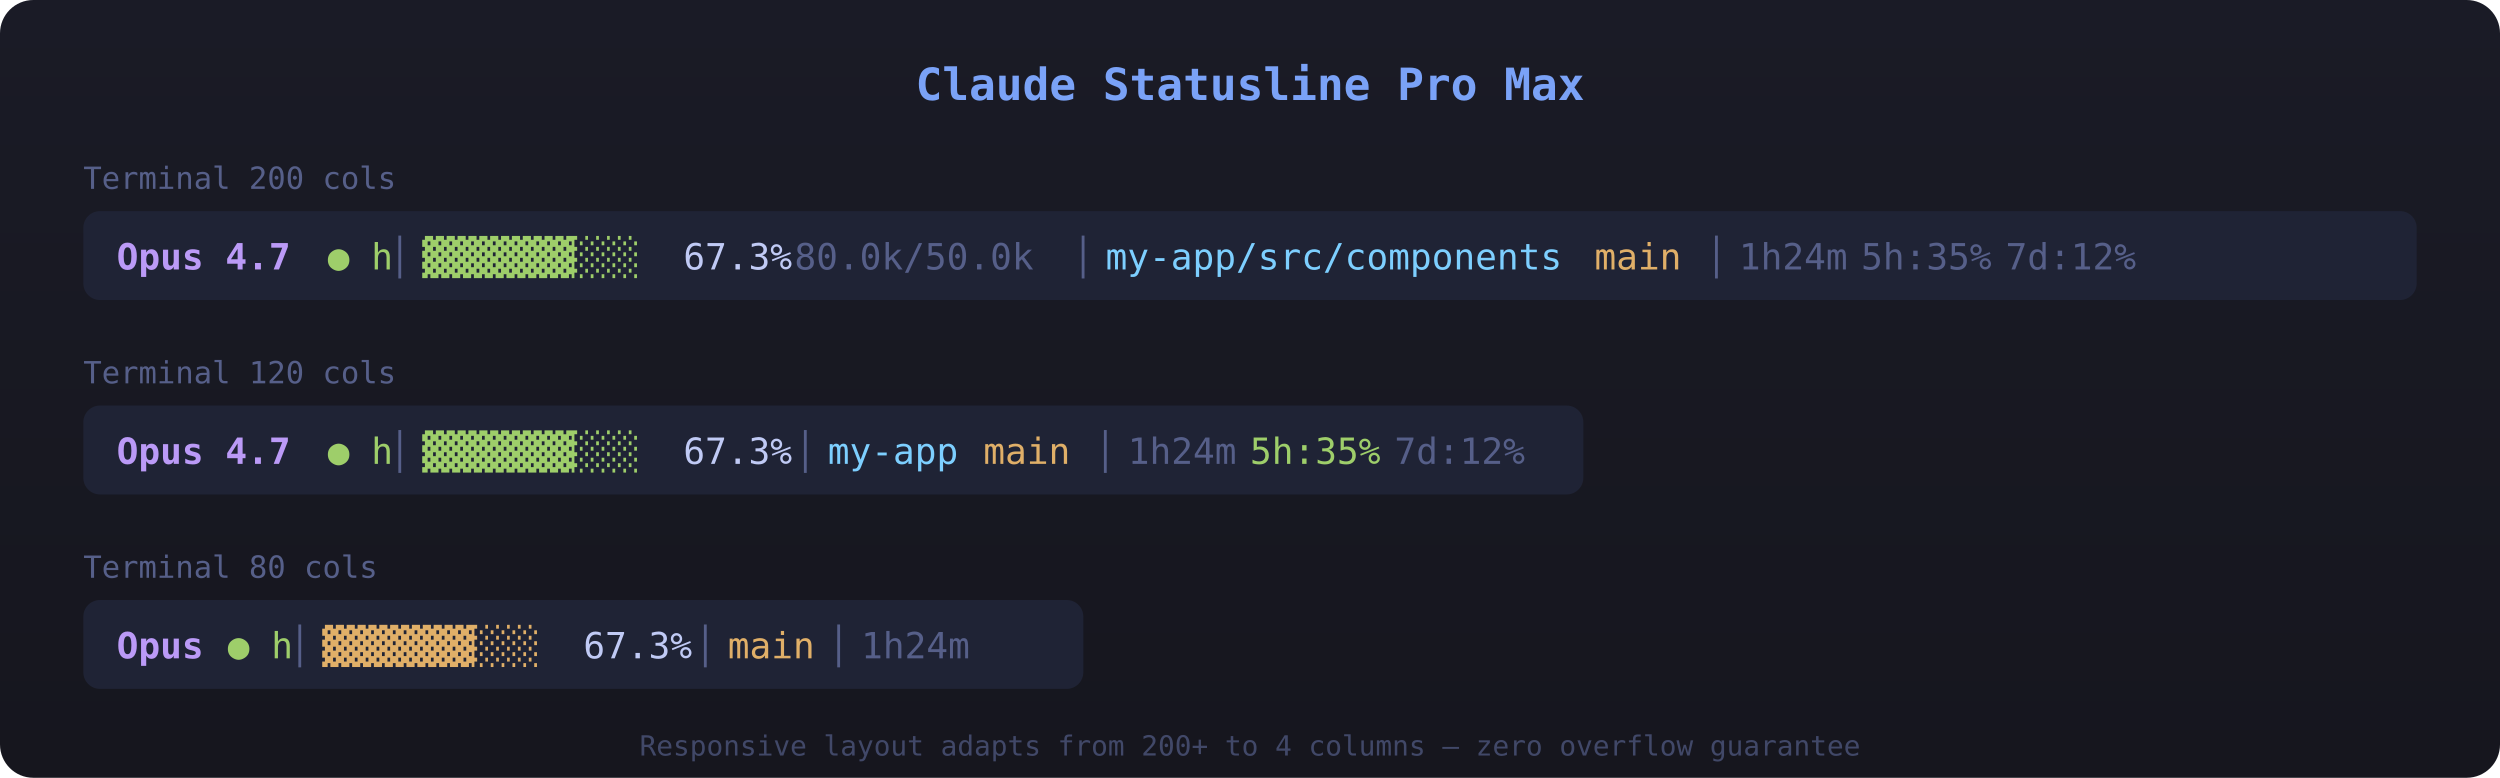
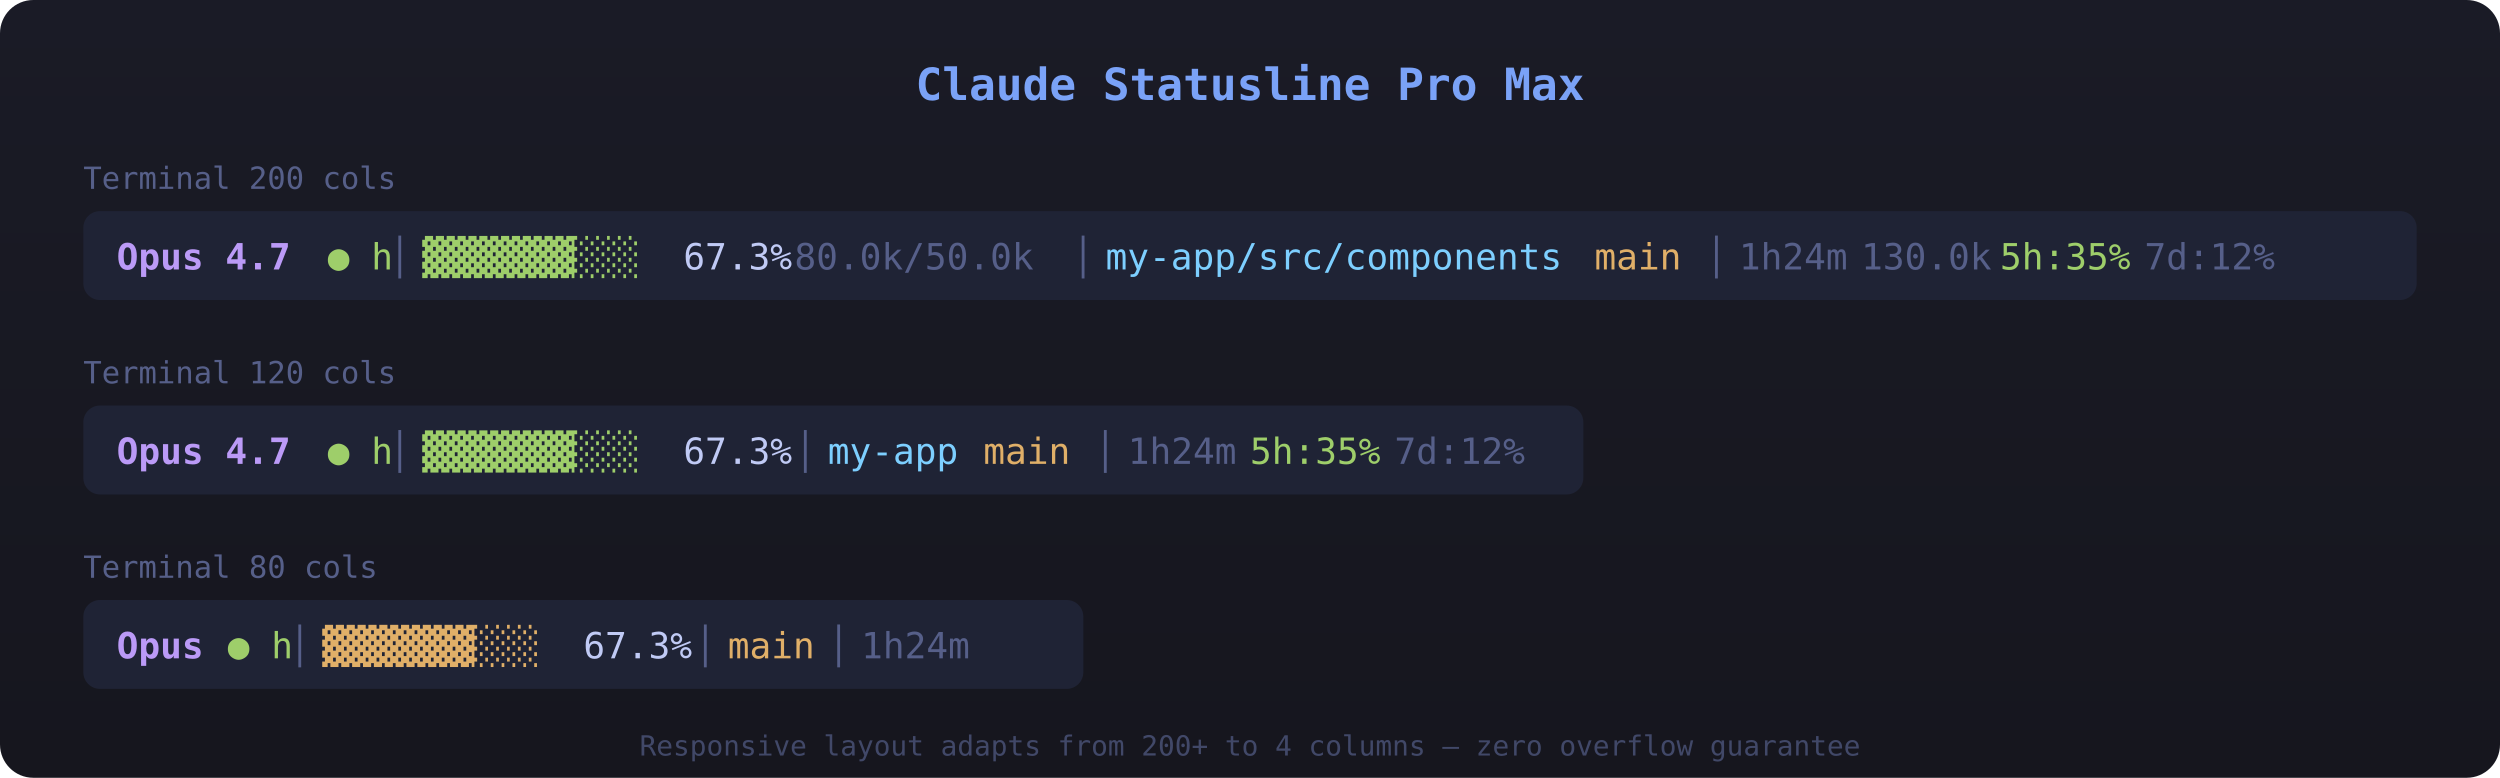
<svg xmlns="http://www.w3.org/2000/svg" width="900" height="280" viewBox="0 0 900 280">
  <defs>
    <linearGradient id="bg" x1="0" y1="0" x2="0" y2="1">
      <stop offset="0%" stop-color="#1a1b26" />
      <stop offset="100%" stop-color="#16161e" />
    </linearGradient>
  </defs>
  <rect width="900" height="280" rx="12" fill="url(#bg)" />
  <text x="450" y="36" text-anchor="middle" fill="#7aa2f7" font-family="monospace" font-size="16" font-weight="bold">Claude Statusline Pro Max</text>
  <text x="30" y="68" fill="#565f89" font-family="monospace" font-size="11">Terminal 200 cols</text>
  <rect x="30" y="76" width="840" height="32" rx="6" fill="#1f2335" />
  <text x="42" y="97" fill="#bb9af7" font-family="monospace" font-size="13" font-weight="bold">Opus 4.7</text>
  <text x="118" y="97" fill="#9ece6a" font-family="monospace" font-size="13">● h</text>
  <text x="140" y="97" fill="#565f89" font-family="monospace" font-size="13">│</text>
  <text x="152" y="97" fill="#9ece6a" font-family="monospace" font-size="13">▓▓▓▓▓▓▓░░░</text>
  <text x="246" y="97" fill="#c0caf5" font-family="monospace" font-size="13">67.3%</text>
  <text x="286" y="97" fill="#565f89" font-family="monospace" font-size="13">80.0k/50.0k</text>
  <text x="386" y="97" fill="#565f89" font-family="monospace" font-size="13">│</text>
  <text x="398" y="97" fill="#7dcfff" font-family="monospace" font-size="13">my-app/src/components</text>
  <text x="574" y="97" fill="#e0af68" font-family="monospace" font-size="13">main</text>
  <text x="614" y="97" fill="#565f89" font-family="monospace" font-size="13">│</text>
  <text x="626" y="97" fill="#565f89" font-family="monospace" font-size="13">1h24m</text>
-   <text x="670" y="97" fill="#565f89" font-family="monospace" font-size="13">5h:35%</text>
-   <text x="722" y="97" fill="#565f89" font-family="monospace" font-size="13">7d:12%</text>
+   <text x="670" y="97" fill="#565f89" font-family="monospace" font-size="13">130.0k</text>
+   <text x="720" y="97" fill="#9ece6a" font-family="monospace" font-size="13">5h:35%</text>
+   <text x="772" y="97" fill="#565f89" font-family="monospace" font-size="13">7d:12%</text>
  <text x="30" y="138" fill="#565f89" font-family="monospace" font-size="11">Terminal 120 cols</text>
  <rect x="30" y="146" width="540" height="32" rx="6" fill="#1f2335" />
  <text x="42" y="167" fill="#bb9af7" font-family="monospace" font-size="13" font-weight="bold">Opus 4.7</text>
  <text x="118" y="167" fill="#9ece6a" font-family="monospace" font-size="13">● h</text>
  <text x="140" y="167" fill="#565f89" font-family="monospace" font-size="13">│</text>
  <text x="152" y="167" fill="#9ece6a" font-family="monospace" font-size="13">▓▓▓▓▓▓▓░░░</text>
  <text x="246" y="167" fill="#c0caf5" font-family="monospace" font-size="13">67.3%</text>
  <text x="286" y="167" fill="#565f89" font-family="monospace" font-size="13">│</text>
  <text x="298" y="167" fill="#7dcfff" font-family="monospace" font-size="13">my-app</text>
  <text x="354" y="167" fill="#e0af68" font-family="monospace" font-size="13">main</text>
  <text x="394" y="167" fill="#565f89" font-family="monospace" font-size="13">│</text>
  <text x="406" y="167" fill="#565f89" font-family="monospace" font-size="13">1h24m</text>
  <text x="450" y="167" fill="#9ece6a" font-family="monospace" font-size="13">5h:35%</text>
  <text x="502" y="167" fill="#565f89" font-family="monospace" font-size="13">7d:12%</text>
  <text x="30" y="208" fill="#565f89" font-family="monospace" font-size="11">Terminal 80 cols</text>
  <rect x="30" y="216" width="360" height="32" rx="6" fill="#1f2335" />
  <text x="42" y="237" fill="#bb9af7" font-family="monospace" font-size="13" font-weight="bold">Opus</text>
  <text x="82" y="237" fill="#9ece6a" font-family="monospace" font-size="13">● h</text>
  <text x="104" y="237" fill="#565f89" font-family="monospace" font-size="13">│</text>
  <text x="116" y="237" fill="#e0af68" font-family="monospace" font-size="13">▓▓▓▓▓▓▓░░░</text>
  <text x="210" y="237" fill="#c0caf5" font-family="monospace" font-size="13">67.3%</text>
  <text x="250" y="237" fill="#565f89" font-family="monospace" font-size="13">│</text>
  <text x="262" y="237" fill="#e0af68" font-family="monospace" font-size="13">main</text>
  <text x="298" y="237" fill="#565f89" font-family="monospace" font-size="13">│</text>
  <text x="310" y="237" fill="#565f89" font-family="monospace" font-size="13">1h24m</text>
  <text x="450" y="272" text-anchor="middle" fill="#414868" font-family="monospace" font-size="10">Responsive layout adapts from 200+ to 4 columns — zero overflow guarantee</text>
</svg>
